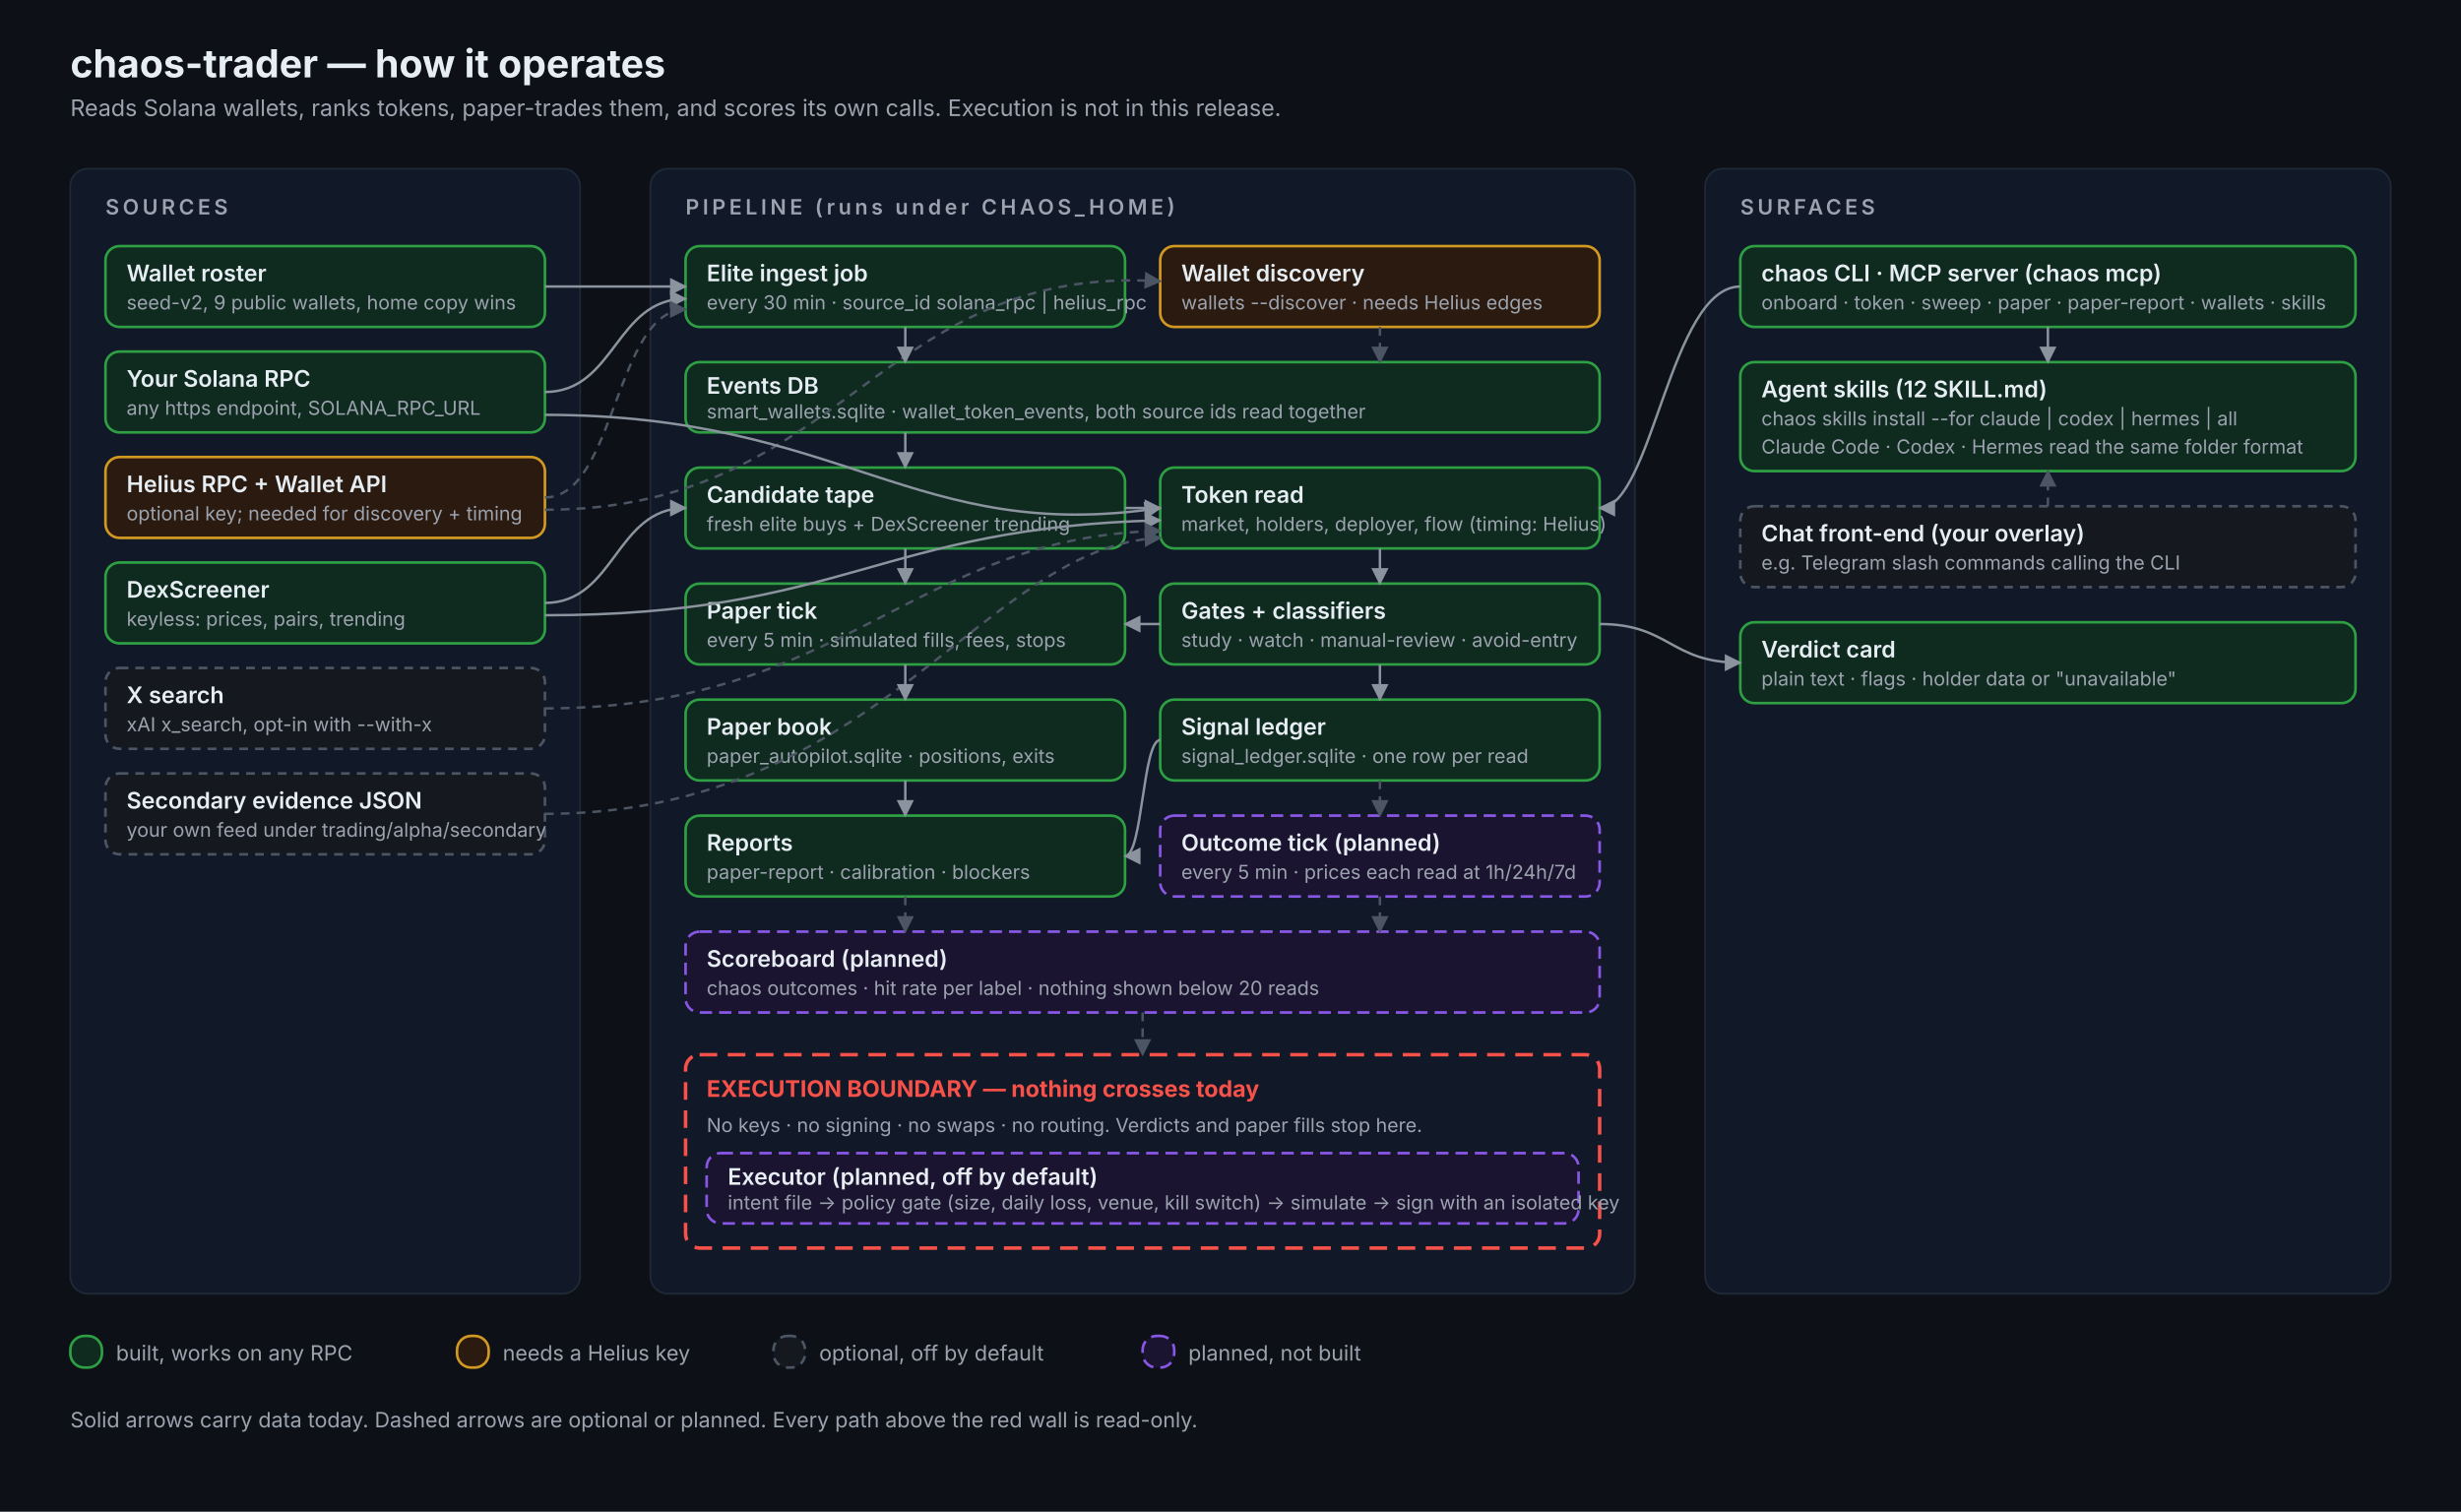
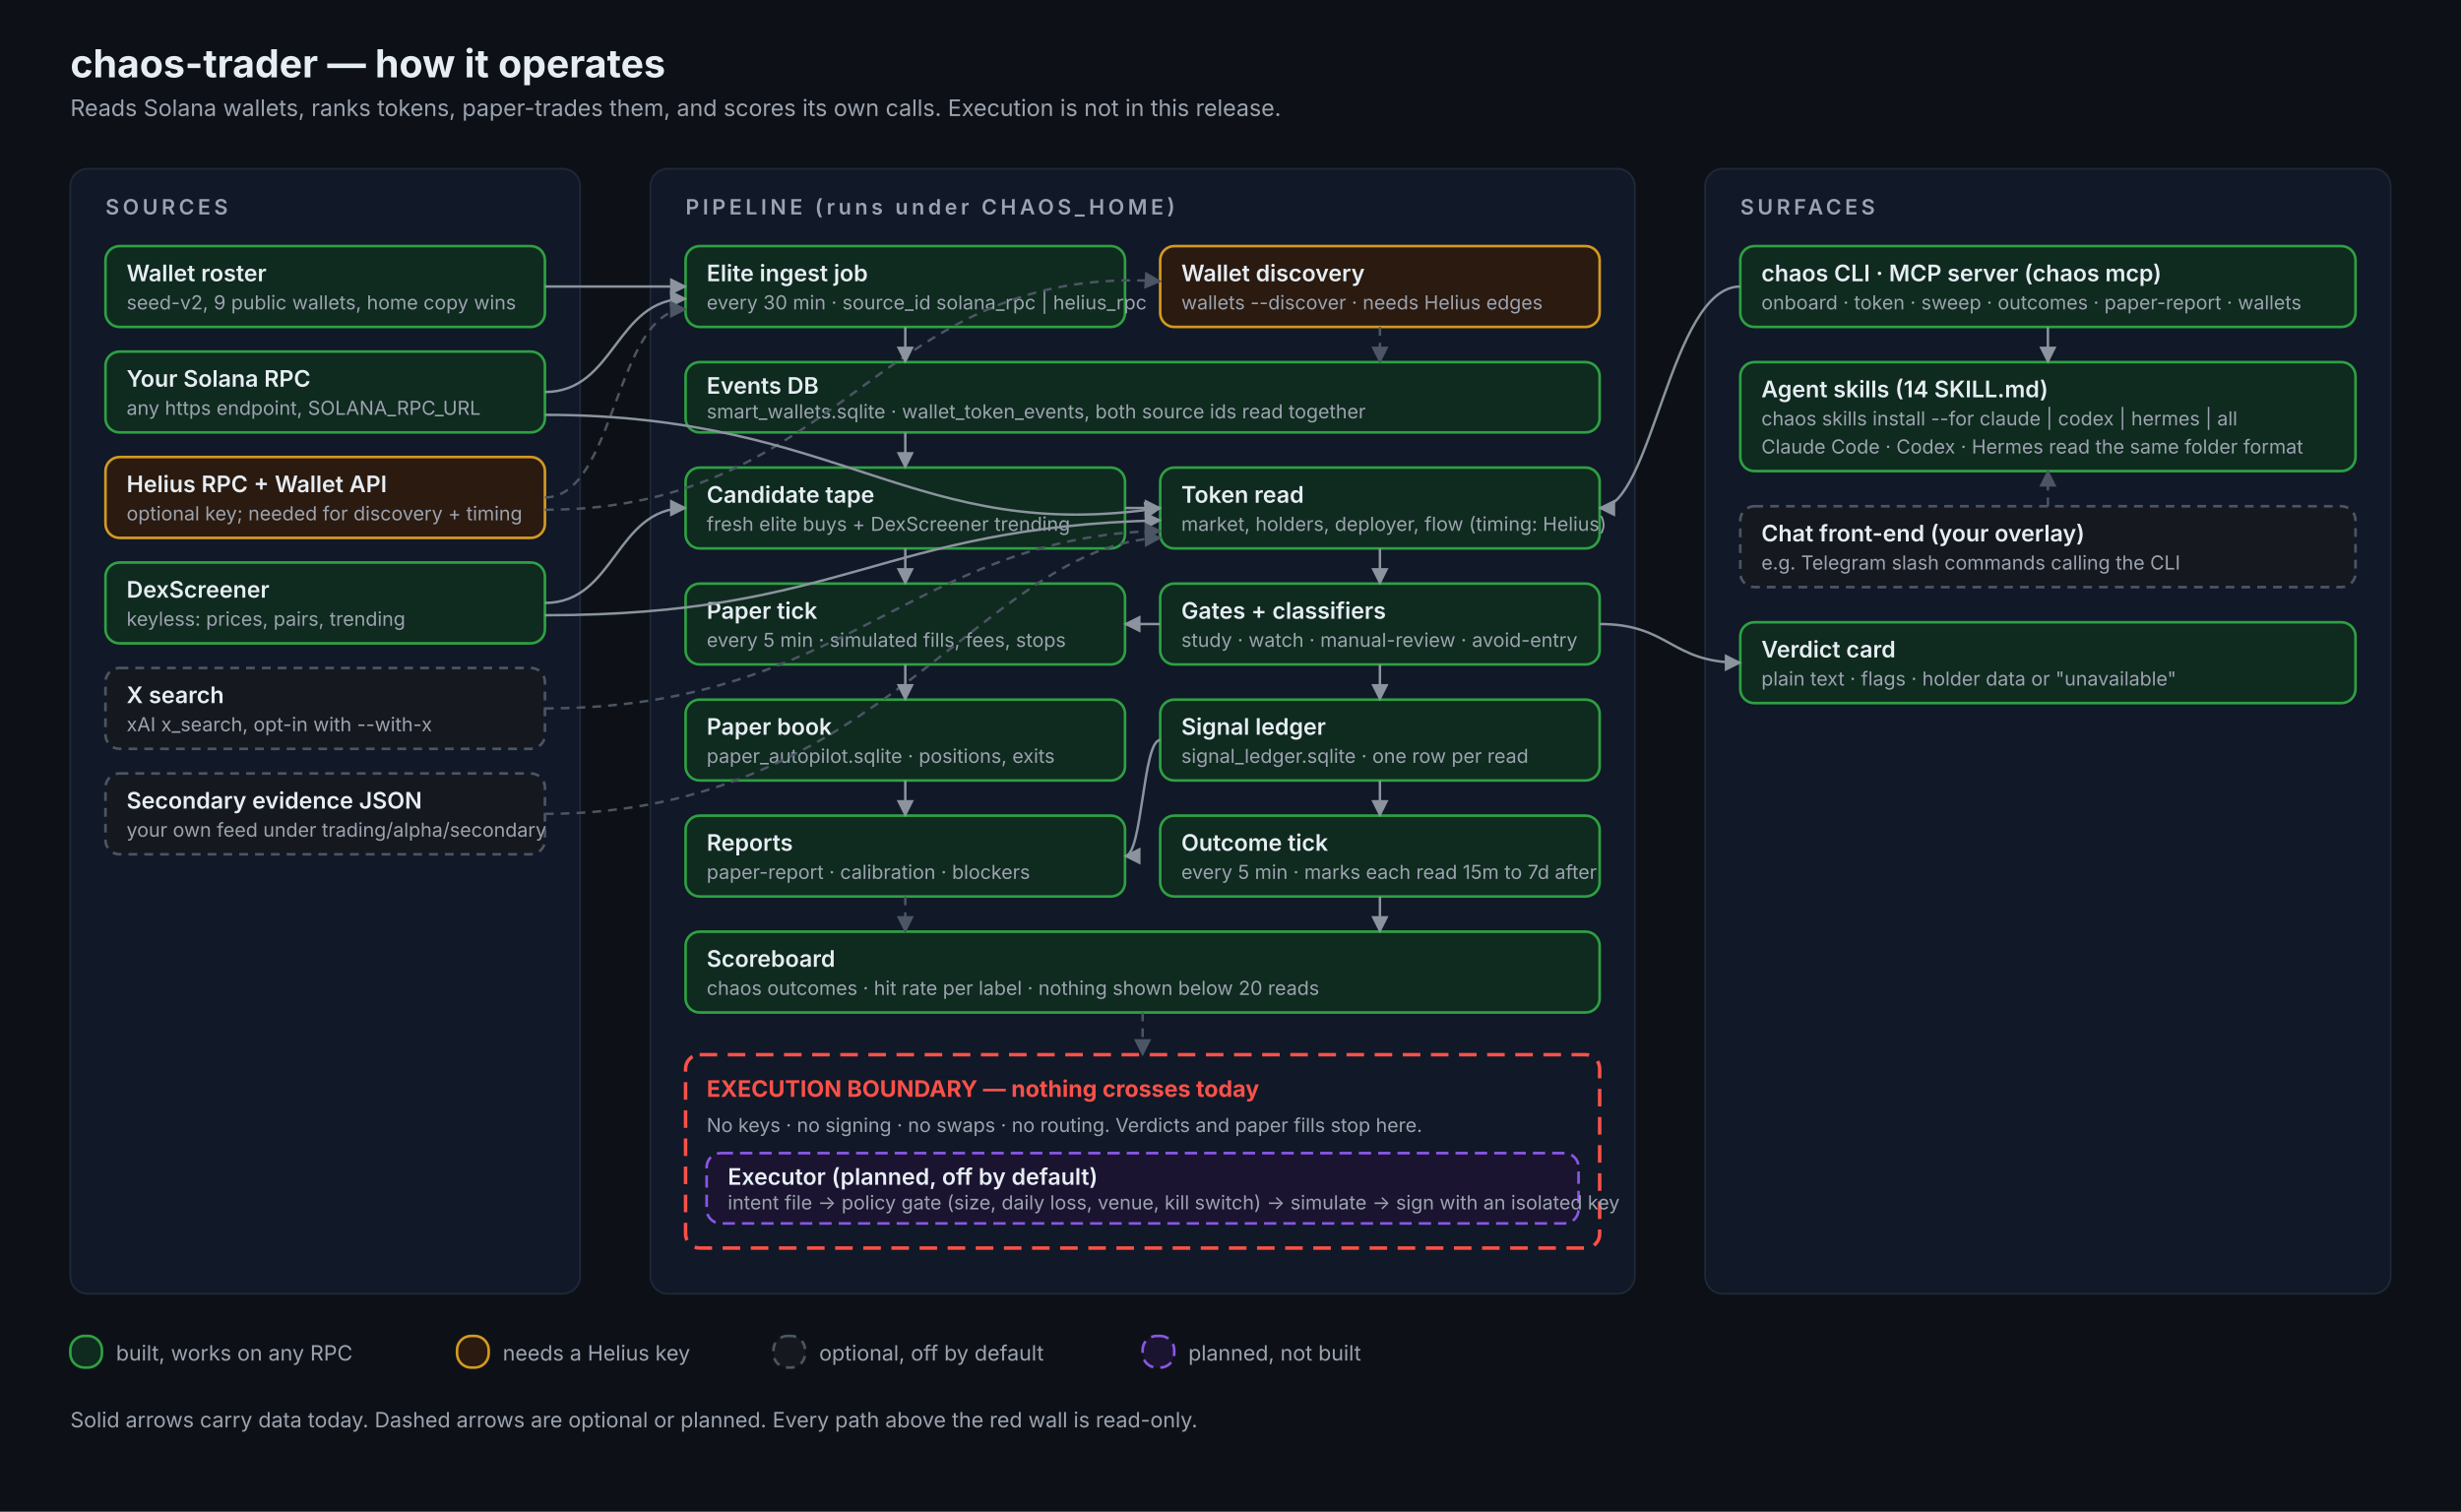
<svg xmlns="http://www.w3.org/2000/svg" width="1400" height="860" viewBox="0 0 1400 860" font-family="Inter, 'Segoe UI', Helvetica, Arial, sans-serif">
  <defs>
    <marker id="arrow" viewBox="0 0 10 10" refX="9" refY="5" markerWidth="7" markerHeight="7" orient="auto-start-reverse">
      <path d="M0,0 L10,5 L0,10 z" fill="#8b949e" />
    </marker>
    <marker id="arrow-dim" viewBox="0 0 10 10" refX="9" refY="5" markerWidth="7" markerHeight="7" orient="auto-start-reverse">
      <path d="M0,0 L10,5 L0,10 z" fill="#4b5563" />
    </marker>
    <style>
      .bg { fill: #0d1117; }
      .col { fill: #111827; stroke: #1f2937; }
      .coltitle { fill: #9ca3af; font-size: 12px; letter-spacing: 2px; font-weight: 600; }
      .node { rx: 8; ry: 8; stroke-width: 1.5; }
      .built { fill: #0f2a1f; stroke: #2ea043; }
      .helius { fill: #2a1a0f; stroke: #d29922; }
      .optional { fill: #15191f; stroke: #4b5563; stroke-dasharray: 5 4; }
      .planned { fill: #1a1430; stroke: #8957e5; stroke-dasharray: 7 4; }
      .label { fill: #e6edf3; font-size: 13px; font-weight: 600; }
      .sub { fill: #9ca3af; font-size: 11px; }
      .edge { fill: none; stroke: #8b949e; stroke-width: 1.4; marker-end: url(#arrow); }
      .edge-dim { fill: none; stroke: #4b5563; stroke-width: 1.4; stroke-dasharray: 5 4; marker-end: url(#arrow-dim); }
      .edgelabel { fill: #6b7280; font-size: 10px; }
      .title { fill: #e6edf3; font-size: 22px; font-weight: 700; }
      .subtitle { fill: #9ca3af; font-size: 13px; }
      .wall { fill: none; stroke: #f85149; stroke-width: 2; stroke-dasharray: 10 6; }
      .walltext { fill: #f85149; font-size: 13px; font-weight: 700; }
      .legend { fill: #9ca3af; font-size: 12px; }
    </style>
  </defs>
  <rect class="bg" width="1400" height="860" />
  <text class="title" x="40" y="44">chaos-trader — how it operates</text>
  <text class="subtitle" x="40" y="66">Reads Solana wallets, ranks tokens, paper-trades them, and scores its own calls. Execution is not in this release.</text>
  <rect class="col" x="40" y="96" width="290" height="640" rx="10" />
  <text class="coltitle" x="60" y="122">SOURCES</text>
  <rect class="col" x="370" y="96" width="560" height="640" rx="10" />
  <text class="coltitle" x="390" y="122">PIPELINE  (runs under CHAOS_HOME)</text>
  <rect class="col" x="970" y="96" width="390" height="640" rx="10" />
  <text class="coltitle" x="990" y="122">SURFACES</text>
  <rect class="node built" x="60" y="140" width="250" height="46" />
  <text class="label" x="72" y="160">Wallet roster</text>
  <text class="sub" x="72" y="176">seed-v2, 9 public wallets, home copy wins</text>
  <rect class="node built" x="60" y="200" width="250" height="46" />
  <text class="label" x="72" y="220">Your Solana RPC</text>
  <text class="sub" x="72" y="236">any https endpoint, SOLANA_RPC_URL</text>
  <rect class="node helius" x="60" y="260" width="250" height="46" />
  <text class="label" x="72" y="280">Helius RPC + Wallet API</text>
  <text class="sub" x="72" y="296">optional key; needed for discovery + timing</text>
  <rect class="node built" x="60" y="320" width="250" height="46" />
  <text class="label" x="72" y="340">DexScreener</text>
  <text class="sub" x="72" y="356">keyless: prices, pairs, trending</text>
  <rect class="node optional" x="60" y="380" width="250" height="46" />
  <text class="label" x="72" y="400">X search</text>
  <text class="sub" x="72" y="416">xAI x_search, opt-in with --with-x</text>
  <rect class="node optional" x="60" y="440" width="250" height="46" />
  <text class="label" x="72" y="460">Secondary evidence JSON</text>
  <text class="sub" x="72" y="476">your own feed under trading/alpha/secondary</text>
  <rect class="node built" x="390" y="140" width="250" height="46" />
  <text class="label" x="402" y="160">Elite ingest job</text>
  <text class="sub" x="402" y="176">every 30 min · source_id solana_rpc | helius_rpc</text>
  <rect class="node helius" x="660" y="140" width="250" height="46" />
  <text class="label" x="672" y="160">Wallet discovery</text>
  <text class="sub" x="672" y="176">wallets --discover · needs Helius edges</text>
  <rect class="node built" x="390" y="206" width="520" height="40" />
  <text class="label" x="402" y="224">Events DB</text>
  <text class="sub" x="402" y="238">smart_wallets.sqlite · wallet_token_events, both source ids read together</text>
  <rect class="node built" x="390" y="266" width="250" height="46" />
  <text class="label" x="402" y="286">Candidate tape</text>
  <text class="sub" x="402" y="302">fresh elite buys + DexScreener trending</text>
  <rect class="node built" x="660" y="266" width="250" height="46" />
  <text class="label" x="672" y="286">Token read</text>
  <text class="sub" x="672" y="302">market, holders, deployer, flow (timing: Helius)</text>
  <rect class="node built" x="660" y="332" width="250" height="46" />
  <text class="label" x="672" y="352">Gates + classifiers</text>
  <text class="sub" x="672" y="368">study · watch · manual-review · avoid-entry</text>
  <rect class="node built" x="390" y="332" width="250" height="46" />
  <text class="label" x="402" y="352">Paper tick</text>
  <text class="sub" x="402" y="368">every 5 min · simulated fills, fees, stops</text>
  <rect class="node built" x="660" y="398" width="250" height="46" />
  <text class="label" x="672" y="418">Signal ledger</text>
  <text class="sub" x="672" y="434">signal_ledger.sqlite · one row per read</text>
  <rect class="node built" x="390" y="398" width="250" height="46" />
  <text class="label" x="402" y="418">Paper book</text>
  <text class="sub" x="402" y="434">paper_autopilot.sqlite · positions, exits</text>
-   <rect class="node planned" x="660" y="464" width="250" height="46" />
-   <text class="label" x="672" y="484">Outcome tick  (planned)</text>
-   <text class="sub" x="672" y="500">every 5 min · prices each read at 1h/24h/7d</text>
+   <rect class="node built" x="660" y="464" width="250" height="46" />
+   <text class="label" x="672" y="484">Outcome tick</text>
+   <text class="sub" x="672" y="500">every 5 min · marks each read 15m to 7d after</text>
  <rect class="node built" x="390" y="464" width="250" height="46" />
  <text class="label" x="402" y="484">Reports</text>
  <text class="sub" x="402" y="500">paper-report · calibration · blockers</text>
-   <rect class="node planned" x="390" y="530" width="520" height="46" />
-   <text class="label" x="402" y="550">Scoreboard  (planned)</text>
+   <rect class="node built" x="390" y="530" width="520" height="46" />
+   <text class="label" x="402" y="550">Scoreboard</text>
  <text class="sub" x="402" y="566">chaos outcomes · hit rate per label · nothing shown below 20 reads</text>
  <rect class="wall" x="390" y="600" width="520" height="110" rx="8" />
  <text class="walltext" x="402" y="624">EXECUTION BOUNDARY — nothing crosses today</text>
  <text class="sub" x="402" y="644">No keys · no signing · no swaps · no routing. Verdicts and paper fills stop here.</text>
  <rect class="node planned" x="402" y="656" width="496" height="40" />
  <text class="label" x="414" y="674">Executor  (planned, off by default)</text>
  <text class="sub" x="414" y="688">intent file → policy gate (size, daily loss, venue, kill switch) → simulate → sign with an isolated key</text>
  <rect class="node built" x="990" y="140" width="350" height="46" />
  <text class="label" x="1002" y="160">chaos CLI · MCP server (chaos mcp)</text>
-   <text class="sub" x="1002" y="176">onboard · token · sweep · paper · paper-report · wallets · skills</text>
+   <text class="sub" x="1002" y="176">onboard · token · sweep · outcomes · paper-report · wallets</text>
  <rect class="node built" x="990" y="206" width="350" height="62" />
-   <text class="label" x="1002" y="226">Agent skills (12 SKILL.md)</text>
+   <text class="label" x="1002" y="226">Agent skills (14 SKILL.md)</text>
  <text class="sub" x="1002" y="242">chaos skills install --for claude | codex | hermes | all</text>
  <text class="sub" x="1002" y="258">Claude Code · Codex · Hermes read the same folder format</text>
  <rect class="node optional" x="990" y="288" width="350" height="46" />
  <text class="label" x="1002" y="308">Chat front-end (your overlay)</text>
  <text class="sub" x="1002" y="324">e.g. Telegram slash commands calling the CLI</text>
  <rect class="node built" x="990" y="354" width="350" height="46" />
  <text class="label" x="1002" y="374">Verdict card</text>
  <text class="sub" x="1002" y="390">plain text · flags · holder data or "unavailable"</text>
  <path class="edge" d="M310,163 L390,163" />
  <path class="edge" d="M310,223 C350,223 350,170 390,170" />
  <path class="edge-dim" d="M310,283 C350,283 350,176 390,176" />
  <path class="edge-dim" d="M310,290 C480,290 500,150 660,160" />
  <path class="edge" d="M310,343 C350,343 350,289 390,289" />
  <path class="edge" d="M310,350 C480,350 500,300 660,296" />
  <path class="edge-dim" d="M310,403 C480,403 520,305 660,302" />
  <path class="edge-dim" d="M310,463 C500,463 560,310 660,306" />
  <path class="edge" d="M310,236 C480,236 520,310 660,289" />
  <path class="edge" d="M515,186 L515,206" />
  <path class="edge-dim" d="M785,186 L785,206" />
  <path class="edge" d="M515,246 L515,266" />
  <path class="edge" d="M640,289 L660,289" />
  <path class="edge" d="M785,312 L785,332" />
  <path class="edge" d="M785,378 L785,398" />
  <path class="edge" d="M660,355 L640,355" />
  <path class="edge" d="M515,312 L515,332" />
  <path class="edge" d="M515,378 L515,398" />
  <path class="edge" d="M515,444 L515,464" />
  <path class="edge" d="M660,421 C650,421 650,487 640,487" />
-   <path class="edge-dim" d="M785,444 L785,464" />
-   <path class="edge-dim" d="M785,510 L785,530" />
+   <path class="edge" d="M785,444 L785,464" />
+   <path class="edge" d="M785,510 L785,530" />
  <path class="edge-dim" d="M515,510 L515,530" />
  <path class="edge-dim" d="M650,576 L650,600" />
  <path class="edge" d="M990,163 C950,163 940,289 910,289" />
  <path class="edge" d="M1165,186 L1165,206" />
  <path class="edge-dim" d="M1165,288 L1165,268" />
  <path class="edge" d="M910,355 C950,355 950,377 990,377" />
  <rect class="node built" x="40" y="760" width="18" height="18" />
  <text class="legend" x="66" y="774">built, works on any RPC</text>
  <rect class="node helius" x="260" y="760" width="18" height="18" />
  <text class="legend" x="286" y="774">needs a Helius key</text>
  <rect class="node optional" x="440" y="760" width="18" height="18" />
  <text class="legend" x="466" y="774">optional, off by default</text>
  <rect class="node planned" x="650" y="760" width="18" height="18" />
  <text class="legend" x="676" y="774">planned, not built</text>
  <text class="legend" x="40" y="812">Solid arrows carry data today. Dashed arrows are optional or planned. Every path above the red wall is read-only.</text>
</svg>
